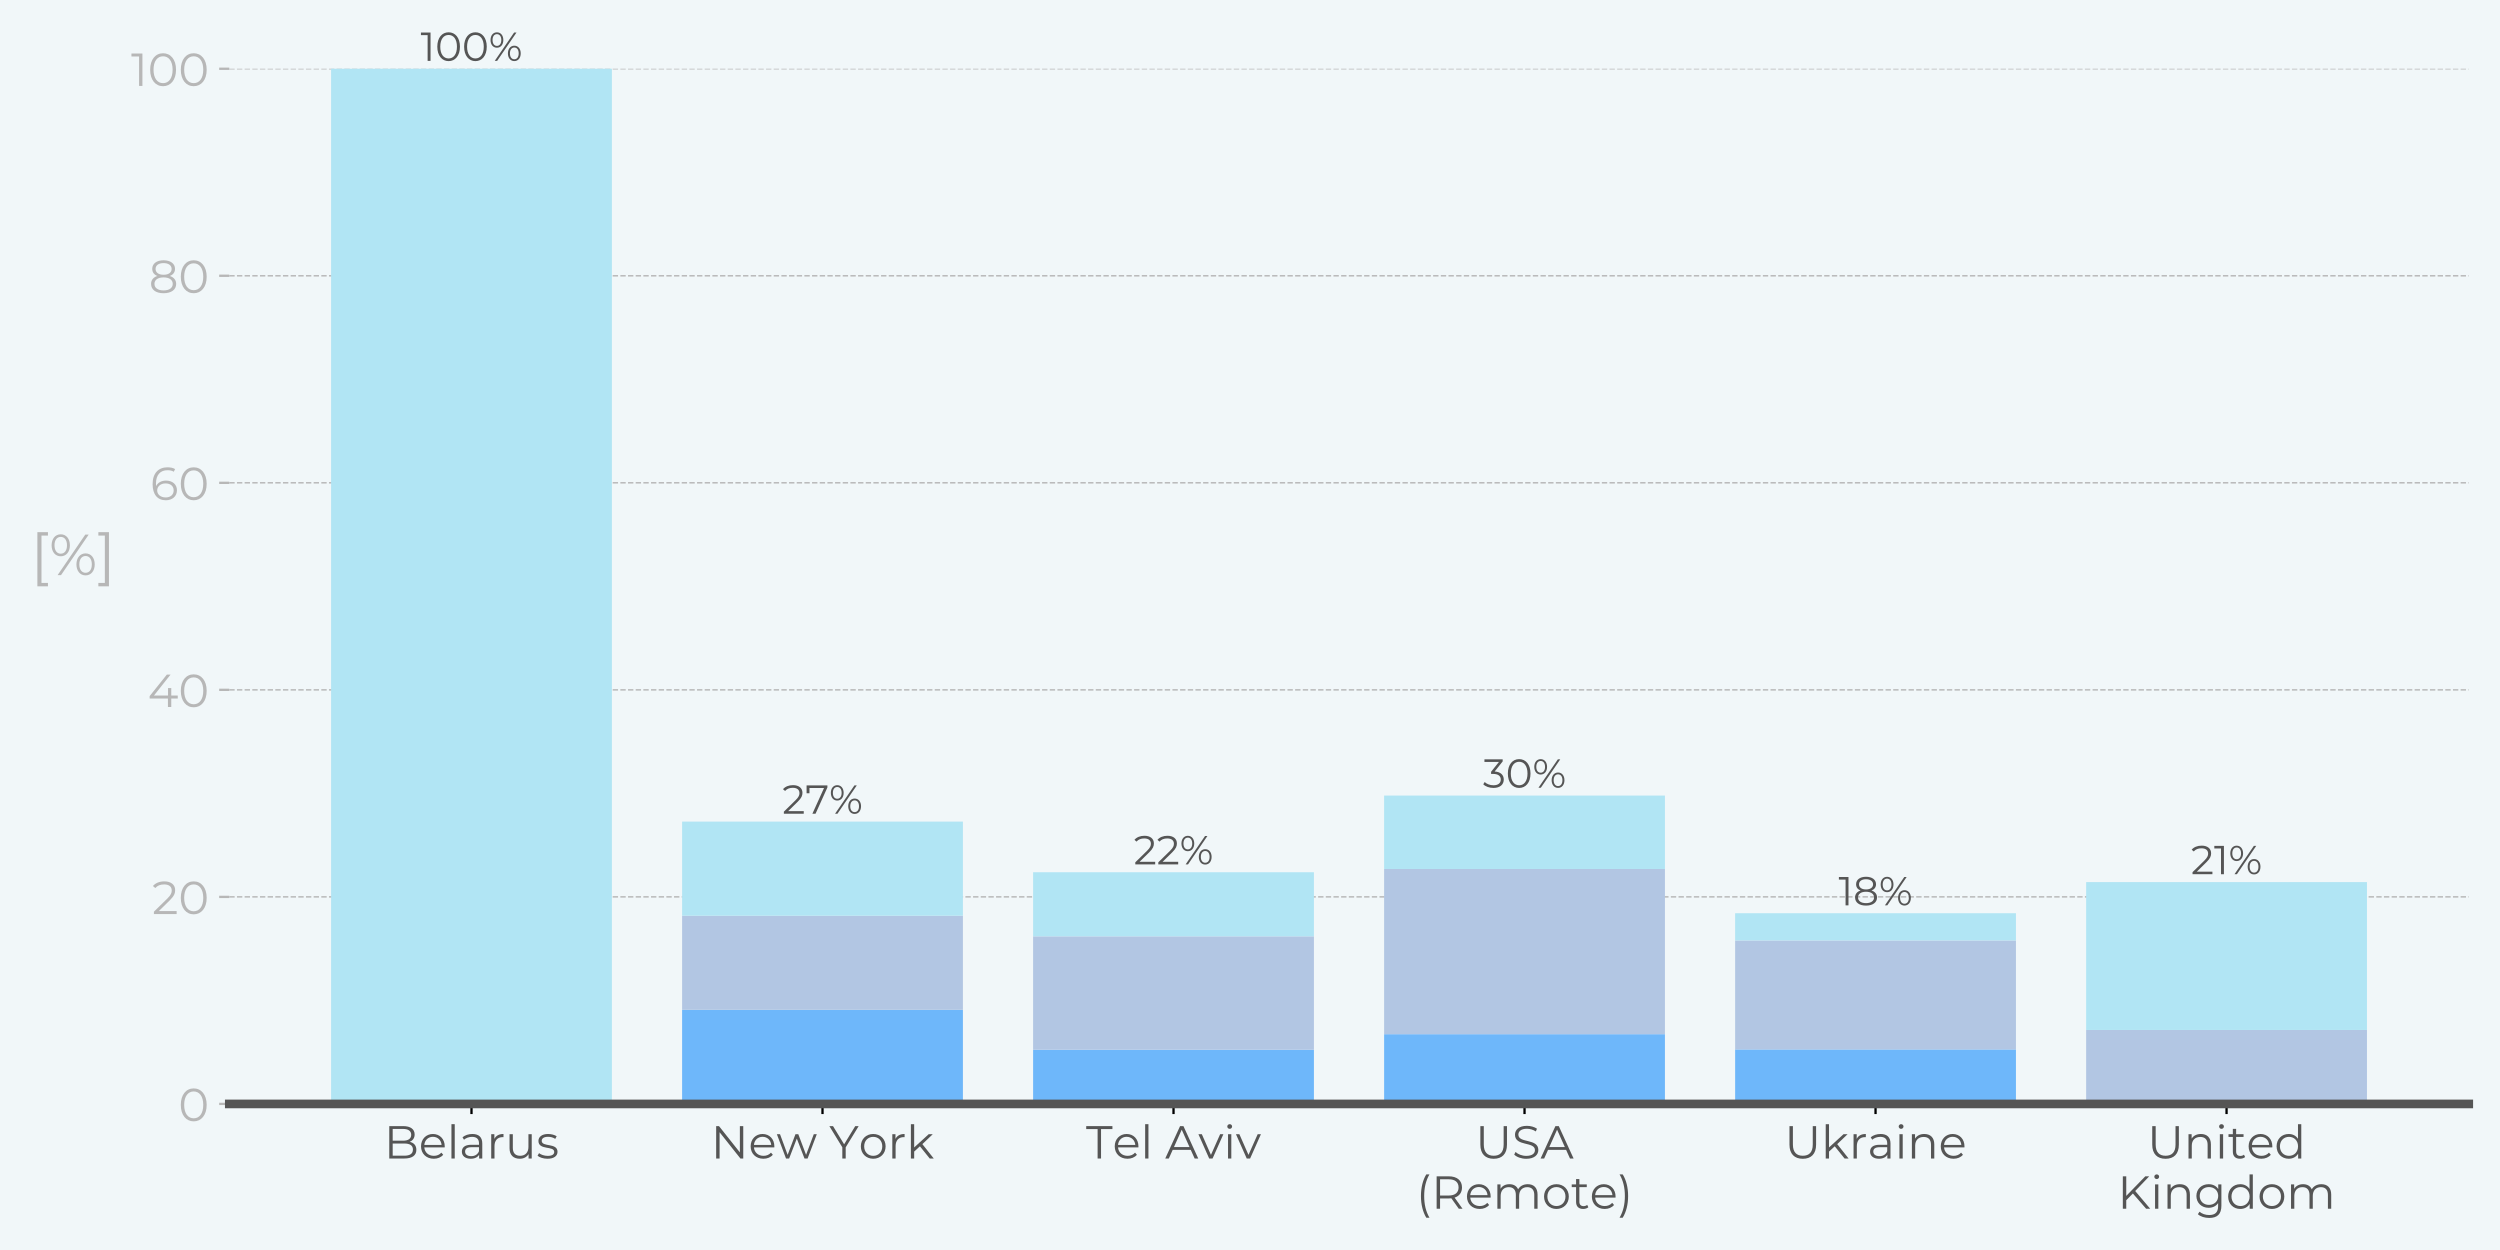
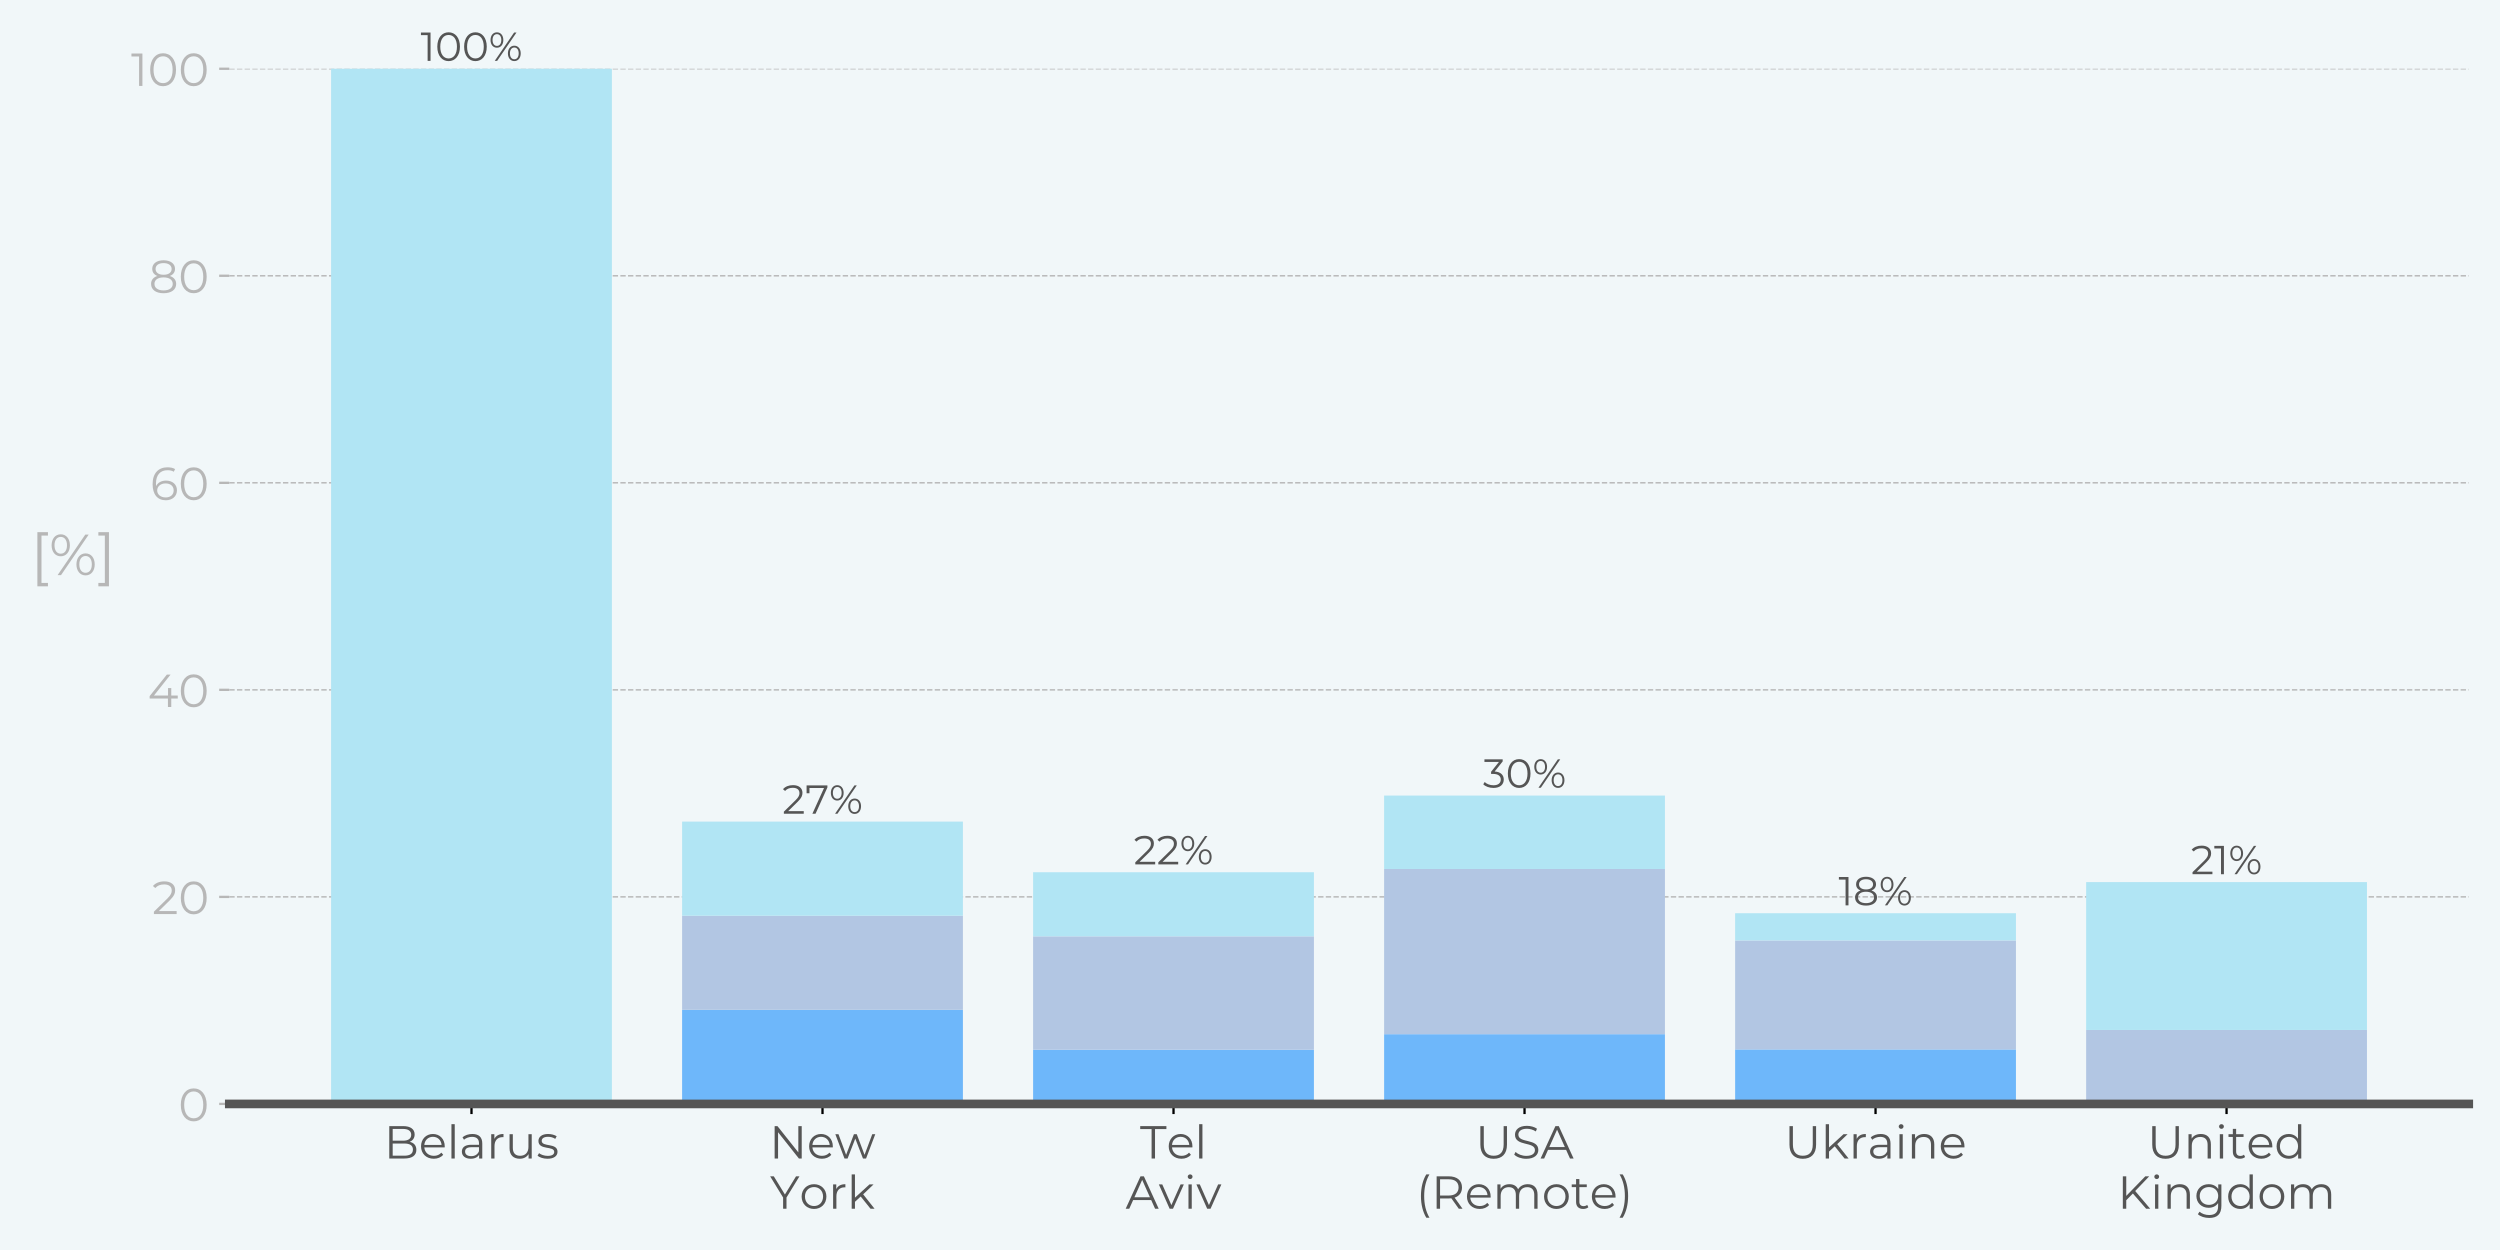
<svg xmlns="http://www.w3.org/2000/svg" xmlns:xlink="http://www.w3.org/1999/xlink" width="864pt" height="432pt" viewBox="0 0 864 432" version="1.1">
  <defs>
    <style type="text/css">*{stroke-linejoin: round; stroke-linecap: butt}</style>
  </defs>
  <g id="figure_1">
    <g id="patch_1">
      <path d="M 0 432  L 864 432  L 864 0  L 0 0  z " style="fill: #f1f7f9" />
    </g>
    <g id="axes_1">
      <g id="patch_2">
        <path d="M 79.245 381.512  L 853.2 381.512  L 853.2 23.76  L 79.245 23.76  z " style="fill: #f1f7f9" />
      </g>
      <g id="matplotlib.axis_1">
        <g id="xtick_1">
          <g id="line2d_1">
            <defs>
-               <path id="m0b462293a5" d="M 0 0  L 0 3.5  " style="stroke: #000000; stroke-width: 0.8" />
+               <path id="m96d4665fe5" d="M 0 0  L 0 3.5  " style="stroke: #000000; stroke-width: 0.8" />
            </defs>
            <g>
-               <use xlink:href="#m0b462293a5" x="162.949" y="381.512" style="stroke: #000000; stroke-width: 0.8" />
+               <use xlink:href="#m96d4665fe5" x="162.949" y="381.512" style="stroke: #000000; stroke-width: 0.8" />
            </g>
          </g>
          <g id="text_1">
            <g style="fill: #555555" transform="translate(132.7073 400.3845)scale(0.16 -0.16)">
              <defs>
                <path id="Montserrat-Regular-42" d="M 3552 2310  C 3962 2477 4237 2816 4237 3328  C 4237 4058 3661 4480 2662 4480  L 730 4480  L 730 0  L 2790 0  C 3910 0 4474 435 4474 1197  C 4474 1805 4128 2182 3552 2310  z M 2630 4090  C 3347 4090 3763 3814 3763 3277  C 3763 2739 3347 2464 2630 2464  L 1203 2464  L 1203 4090  L 2630 4090  z M 2784 390  L 1203 390  L 1203 2074  L 2784 2074  C 3571 2074 4000 1818 4000 1235  C 4000 646 3571 390 2784 390  z " transform="scale(0.015625)" />
                <path id="Montserrat-Regular-65" d="M 3571 1683  C 3571 2694 2886 3392 1939 3392  C 992 3392 294 2682 294 1683  C 294 685 1011 -32 2061 -32  C 2592 -32 3059 160 3360 518  L 3104 813  C 2848 518 2483 371 2074 371  C 1338 371 800 838 749 1542  L 3565 1542  C 3565 1594 3571 1645 3571 1683  z M 1939 3002  C 2598 3002 3078 2541 3136 1882  L 749 1882  C 806 2541 1286 3002 1939 3002  z " transform="scale(0.015625)" />
                <path id="Montserrat-Regular-6c" d="M 634 0  L 1088 0  L 1088 4749  L 634 4749  L 634 0  z " transform="scale(0.015625)" />
                <path id="Montserrat-Regular-61" d="M 1811 3392  C 1280 3392 781 3226 442 2938  L 646 2598  C 922 2842 1331 2995 1766 2995  C 2394 2995 2720 2682 2720 2106  L 2720 1901  L 1651 1901  C 685 1901 352 1466 352 947  C 352 365 819 -32 1581 -32  C 2138 -32 2534 179 2739 525  L 2739 0  L 3174 0  L 3174 2086  C 3174 2957 2682 3392 1811 3392  z M 1651 326  C 1114 326 800 570 800 960  C 800 1306 1011 1562 1664 1562  L 2720 1562  L 2720 1011  C 2541 570 2163 326 1651 326  z " transform="scale(0.015625)" />
                <path id="Montserrat-Regular-72" d="M 1069 2707  L 1069 3366  L 634 3366  L 634 0  L 1088 0  L 1088 1715  C 1088 2509 1517 2957 2221 2957  C 2253 2957 2291 2950 2330 2950  L 2330 3392  C 1709 3392 1280 3155 1069 2707  z " transform="scale(0.015625)" />
                <path id="Montserrat-Regular-75" d="M 3213 3366  L 3213 1600  C 3213 832 2771 378 2067 378  C 1427 378 1056 742 1056 1459  L 1056 3366  L 602 3366  L 602 1414  C 602 448 1165 -32 2022 -32  C 2560 -32 2995 205 3232 614  L 3232 0  L 3667 0  L 3667 3366  L 3213 3366  z " transform="scale(0.015625)" />
                <path id="Montserrat-Regular-73" d="M 1536 -32  C 2413 -32 2925 346 2925 928  C 2925 2221 742 1536 742 2445  C 742 2765 1011 3002 1619 3002  C 1965 3002 2317 2918 2611 2714  L 2810 3078  C 2528 3270 2054 3392 1619 3392  C 762 3392 288 2982 288 2432  C 288 1101 2470 1792 2470 915  C 2470 582 2208 365 1568 365  C 1094 365 640 531 371 742  L 166 384  C 442 147 979 -32 1536 -32  z " transform="scale(0.015625)" />
              </defs>
              <use xlink:href="#Montserrat-Regular-42" />
              <use xlink:href="#Montserrat-Regular-65" x="75.4" />
              <use xlink:href="#Montserrat-Regular-6c" x="135.8" />
              <use xlink:href="#Montserrat-Regular-61" x="162.7" />
              <use xlink:href="#Montserrat-Regular-72" x="221.7" />
              <use xlink:href="#Montserrat-Regular-75" x="261.8" />
              <use xlink:href="#Montserrat-Regular-73" x="329.1" />
            </g>
          </g>
        </g>
        <g id="xtick_2">
          <g id="line2d_2">
            <g>
-               <use xlink:href="#m0b462293a5" x="284.258" y="381.512" style="stroke: #000000; stroke-width: 0.8" />
+               <use xlink:href="#m96d4665fe5" x="284.258" y="381.512" style="stroke: #000000; stroke-width: 0.8" />
            </g>
          </g>
          <g id="text_2">
-             <g style="fill: #555555" transform="translate(245.6819 400.3845)scale(0.16 -0.16)">
+             <g style="fill: #555555" transform="translate(265.8894 400.3845)scale(0.16 -0.16)">
              <defs>
                <path id="Montserrat-Regular-4e" d="M 4006 4480  L 4006 845  L 1120 4480  L 730 4480  L 730 0  L 1203 0  L 1203 3635  L 4083 0  L 4474 0  L 4474 4480  L 4006 4480  z " transform="scale(0.015625)" />
                <path id="Montserrat-Regular-77" d="M 5158 3366  L 4090 506  L 3014 3366  L 2624 3366  L 1542 506  L 486 3366  L 51 3366  L 1318 0  L 1747 0  L 2810 2758  L 3872 0  L 4301 0  L 5574 3366  L 5158 3366  z " transform="scale(0.015625)" />
-                 <path id="Montserrat-Regular-20" transform="scale(0.015625)" />
+               </defs>
+               <use xlink:href="#Montserrat-Regular-4e" />
+               <use xlink:href="#Montserrat-Regular-65" x="81.3" />
+               <use xlink:href="#Montserrat-Regular-77" x="141.7" />
+             </g>
+             <g style="fill: #555555" transform="translate(266.1469 417.7365)scale(0.16 -0.16)">
+               <defs>
                <path id="Montserrat-Regular-59" d="M 4058 4480  L 3584 4480  L 2048 1965  L 512 4480  L 6 4480  L 1798 1549  L 1798 0  L 2266 0  L 2266 1549  L 4058 4480  z " transform="scale(0.015625)" />
                <path id="Montserrat-Regular-6f" d="M 2010 -32  C 2995 -32 3718 685 3718 1683  C 3718 2682 2995 3392 2010 3392  C 1024 3392 294 2682 294 1683  C 294 685 1024 -32 2010 -32  z M 2010 371  C 1293 371 755 896 755 1683  C 755 2470 1293 2995 2010 2995  C 2726 2995 3258 2470 3258 1683  C 3258 896 2726 371 2010 371  z " transform="scale(0.015625)" />
                <path id="Montserrat-Regular-6b" d="M 3238 0  L 3795 0  L 2221 1990  L 3661 3366  L 3098 3366  L 1088 1530  L 1088 4749  L 634 4749  L 634 0  L 1088 0  L 1088 960  L 1882 1690  L 3238 0  z " transform="scale(0.015625)" />
              </defs>
-               <use xlink:href="#Montserrat-Regular-4e" />
-               <use xlink:href="#Montserrat-Regular-65" x="81.3" />
-               <use xlink:href="#Montserrat-Regular-77" x="141.7" />
-               <use xlink:href="#Montserrat-Regular-20" x="229.6" />
-               <use xlink:href="#Montserrat-Regular-59" x="255.8" />
-               <use xlink:href="#Montserrat-Regular-6f" x="319.3" />
-               <use xlink:href="#Montserrat-Regular-72" x="382" />
-               <use xlink:href="#Montserrat-Regular-6b" x="422.1" />
+               <use xlink:href="#Montserrat-Regular-59" />
+               <use xlink:href="#Montserrat-Regular-6f" x="63.5" />
+               <use xlink:href="#Montserrat-Regular-72" x="126.2" />
+               <use xlink:href="#Montserrat-Regular-6b" x="166.3" />
            </g>
          </g>
        </g>
        <g id="xtick_3">
          <g id="line2d_3">
            <g>
-               <use xlink:href="#m0b462293a5" x="405.568" y="381.512" style="stroke: #000000; stroke-width: 0.8" />
+               <use xlink:href="#m96d4665fe5" x="405.568" y="381.512" style="stroke: #000000; stroke-width: 0.8" />
            </g>
          </g>
          <g id="text_3">
-             <g style="fill: #555555" transform="translate(375.3327 400.3845)scale(0.16 -0.16)">
+             <g style="fill: #555555" transform="translate(393.9902 400.3845)scale(0.16 -0.16)">
              <defs>
                <path id="Montserrat-Regular-54" d="M 1600 0  L 2074 0  L 2074 4070  L 3648 4070  L 3648 4480  L 26 4480  L 26 4070  L 1600 4070  L 1600 0  z " transform="scale(0.015625)" />
+               </defs>
+               <use xlink:href="#Montserrat-Regular-54" />
+               <use xlink:href="#Montserrat-Regular-65" x="57.4" />
+               <use xlink:href="#Montserrat-Regular-6c" x="117.8" />
+             </g>
+             <g style="fill: #555555" transform="translate(389.0065 417.7365)scale(0.16 -0.16)">
+               <defs>
                <path id="Montserrat-Regular-41" d="M 4077 0  L 4576 0  L 2528 4480  L 2061 4480  L 13 0  L 506 0  L 1043 1197  L 3539 1197  L 4077 0  z M 1216 1581  L 2291 3987  L 3366 1581  L 1216 1581  z " transform="scale(0.015625)" />
                <path id="Montserrat-Regular-76" d="M 3014 3366  L 1741 499  L 480 3366  L 6 3366  L 1498 0  L 1965 0  L 3462 3366  L 3014 3366  z " transform="scale(0.015625)" />
                <path id="Montserrat-Regular-69" d="M 864 4102  C 1056 4102 1197 4250 1197 4435  C 1197 4608 1050 4749 864 4749  C 678 4749 531 4602 531 4429  C 531 4250 678 4102 864 4102  z M 634 0  L 1088 0  L 1088 3366  L 634 3366  L 634 0  z " transform="scale(0.015625)" />
              </defs>
-               <use xlink:href="#Montserrat-Regular-54" />
-               <use xlink:href="#Montserrat-Regular-65" x="57.4" />
-               <use xlink:href="#Montserrat-Regular-6c" x="117.8" />
-               <use xlink:href="#Montserrat-Regular-20" x="144.7" />
-               <use xlink:href="#Montserrat-Regular-41" x="170.9" />
-               <use xlink:href="#Montserrat-Regular-76" x="242.6" />
-               <use xlink:href="#Montserrat-Regular-69" x="296.8" />
-               <use xlink:href="#Montserrat-Regular-76" x="323.7" />
+               <use xlink:href="#Montserrat-Regular-41" />
+               <use xlink:href="#Montserrat-Regular-76" x="71.7" />
+               <use xlink:href="#Montserrat-Regular-69" x="125.9" />
+               <use xlink:href="#Montserrat-Regular-76" x="152.8" />
            </g>
          </g>
        </g>
        <g id="xtick_4">
          <g id="line2d_4">
            <g>
-               <use xlink:href="#m0b462293a5" x="526.877" y="381.512" style="stroke: #000000; stroke-width: 0.8" />
+               <use xlink:href="#m96d4665fe5" x="526.877" y="381.512" style="stroke: #000000; stroke-width: 0.8" />
            </g>
          </g>
          <g id="text_4">
            <g style="fill: #555555" transform="translate(509.8848 400.3845)scale(0.16 -0.16)">
              <defs>
                <path id="Montserrat-Regular-55" d="M 2534 -38  C 3680 -38 4371 627 4371 1914  L 4371 4480  L 3910 4480  L 3910 1933  C 3910 870 3411 384 2534 384  C 1664 384 1165 870 1165 1933  L 1165 4480  L 691 4480  L 691 1914  C 691 627 1389 -38 2534 -38  z " transform="scale(0.015625)" />
                <path id="Montserrat-Regular-53" d="M 1965 -38  C 3110 -38 3635 525 3635 1184  C 3635 2816 877 2074 877 3302  C 877 3750 1242 4115 2061 4115  C 2458 4115 2906 3994 3290 3744  L 3450 4122  C 3091 4371 2566 4518 2061 4518  C 922 4518 410 3949 410 3290  C 410 1632 3168 2387 3168 1158  C 3168 717 2803 365 1965 365  C 1376 365 806 595 486 909  L 301 544  C 634 198 1293 -38 1965 -38  z " transform="scale(0.015625)" />
              </defs>
              <use xlink:href="#Montserrat-Regular-55" />
              <use xlink:href="#Montserrat-Regular-53" x="79.2" />
              <use xlink:href="#Montserrat-Regular-41" x="140.7" />
            </g>
            <g style="fill: #555555" transform="translate(489.4123 417.7365)scale(0.16 -0.16)">
              <defs>
                <path id="Montserrat-Regular-28" d="M 1408 -1242  L 1843 -1242  C 1338 -365 1114 614 1114 1754  C 1114 2893 1338 3872 1843 4749  L 1408 4749  C 934 3987 666 2931 666 1754  C 666 576 934 -467 1408 -1242  z " transform="scale(0.015625)" />
                <path id="Montserrat-Regular-52" d="M 4307 0  L 3213 1536  C 3866 1747 4237 2240 4237 2944  C 4237 3904 3546 4480 2406 4480  L 730 4480  L 730 0  L 1203 0  L 1203 1421  L 2406 1421  C 2534 1421 2650 1427 2765 1440  L 3789 0  L 4307 0  z M 2394 1824  L 1203 1824  L 1203 4070  L 2394 4070  C 3290 4070 3763 3661 3763 2944  C 3763 2240 3290 1824 2394 1824  z " transform="scale(0.015625)" />
                <path id="Montserrat-Regular-6d" d="M 4832 3392  C 4224 3392 3744 3117 3501 2682  C 3296 3155 2861 3392 2304 3392  C 1741 3392 1306 3155 1069 2752  L 1069 3366  L 634 3366  L 634 0  L 1088 0  L 1088 1766  C 1088 2534 1530 2982 2214 2982  C 2829 2982 3187 2618 3187 1907  L 3187 0  L 3642 0  L 3642 1766  C 3642 2534 4077 2982 4768 2982  C 5376 2982 5734 2618 5734 1907  L 5734 0  L 6189 0  L 6189 1952  C 6189 2918 5651 3392 4832 3392  z " transform="scale(0.015625)" />
                <path id="Montserrat-Regular-74" d="M 2246 531  C 2118 416 1933 358 1747 358  C 1370 358 1165 576 1165 973  L 1165 2982  L 2189 2982  L 2189 3366  L 1165 3366  L 1165 4102  L 710 4102  L 710 3366  L 109 3366  L 109 2982  L 710 2982  L 710 947  C 710 326 1062 -32 1696 -32  C 1958 -32 2227 45 2406 205  L 2246 531  z " transform="scale(0.015625)" />
                <path id="Montserrat-Regular-29" d="M 691 -1242  C 1171 -467 1440 576 1440 1754  C 1440 2931 1171 3987 691 4749  L 256 4749  C 768 3872 992 2893 992 1754  C 992 614 768 -365 256 -1242  L 691 -1242  z " transform="scale(0.015625)" />
              </defs>
              <use xlink:href="#Montserrat-Regular-28" />
              <use xlink:href="#Montserrat-Regular-52" x="32.9" />
              <use xlink:href="#Montserrat-Regular-65" x="105.2" />
              <use xlink:href="#Montserrat-Regular-6d" x="165.6" />
              <use xlink:href="#Montserrat-Regular-6f" x="271.7" />
              <use xlink:href="#Montserrat-Regular-74" x="334.4" />
              <use xlink:href="#Montserrat-Regular-65" x="375" />
              <use xlink:href="#Montserrat-Regular-29" x="435.4" />
            </g>
          </g>
        </g>
        <g id="xtick_5">
          <g id="line2d_5">
            <g>
-               <use xlink:href="#m0b462293a5" x="648.187" y="381.512" style="stroke: #000000; stroke-width: 0.8" />
+               <use xlink:href="#m96d4665fe5" x="648.187" y="381.512" style="stroke: #000000; stroke-width: 0.8" />
            </g>
          </g>
          <g id="text_5">
            <g style="fill: #555555" transform="translate(616.7143 400.3845)scale(0.16 -0.16)">
              <defs>
                <path id="Montserrat-Regular-6e" d="M 2349 3392  C 1766 3392 1312 3155 1069 2746  L 1069 3366  L 634 3366  L 634 0  L 1088 0  L 1088 1766  C 1088 2534 1542 2982 2266 2982  C 2906 2982 3277 2618 3277 1907  L 3277 0  L 3731 0  L 3731 1952  C 3731 2918 3168 3392 2349 3392  z " transform="scale(0.015625)" />
              </defs>
              <use xlink:href="#Montserrat-Regular-55" />
              <use xlink:href="#Montserrat-Regular-6b" x="79.2" />
              <use xlink:href="#Montserrat-Regular-72" x="139.3" />
              <use xlink:href="#Montserrat-Regular-61" x="179.4" />
              <use xlink:href="#Montserrat-Regular-69" x="238.4" />
              <use xlink:href="#Montserrat-Regular-6e" x="265.3" />
              <use xlink:href="#Montserrat-Regular-65" x="333" />
            </g>
          </g>
        </g>
        <g id="xtick_6">
          <g id="line2d_6">
            <g>
-               <use xlink:href="#m0b462293a5" x="769.496" y="381.512" style="stroke: #000000; stroke-width: 0.8" />
+               <use xlink:href="#m96d4665fe5" x="769.496" y="381.512" style="stroke: #000000; stroke-width: 0.8" />
            </g>
          </g>
          <g id="text_6">
            <g style="fill: #555555" transform="translate(742.0877 400.3845)scale(0.16 -0.16)">
              <defs>
                <path id="Montserrat-Regular-64" d="M 3251 4749  L 3251 2726  C 2970 3162 2509 3392 1971 3392  C 1011 3392 294 2701 294 1683  C 294 666 1011 -32 1971 -32  C 2528 -32 2995 211 3270 666  L 3270 0  L 3706 0  L 3706 4749  L 3251 4749  z M 2010 371  C 1293 371 755 896 755 1683  C 755 2470 1293 2995 2010 2995  C 2720 2995 3258 2470 3258 1683  C 3258 896 2720 371 2010 371  z " transform="scale(0.015625)" />
              </defs>
              <use xlink:href="#Montserrat-Regular-55" />
              <use xlink:href="#Montserrat-Regular-6e" x="79.2" />
              <use xlink:href="#Montserrat-Regular-69" x="146.9" />
              <use xlink:href="#Montserrat-Regular-74" x="173.8" />
              <use xlink:href="#Montserrat-Regular-65" x="214.4" />
              <use xlink:href="#Montserrat-Regular-64" x="274.8" />
            </g>
            <g style="fill: #555555" transform="translate(731.8252 417.7365)scale(0.16 -0.16)">
              <defs>
                <path id="Montserrat-Regular-4b" d="M 3949 0  L 4512 0  L 2438 2451  L 4378 4480  L 3834 4480  L 1203 1773  L 1203 4480  L 730 4480  L 730 0  L 1203 0  L 1203 1178  L 2118 2106  L 3949 0  z " transform="scale(0.015625)" />
                <path id="Montserrat-Regular-67" d="M 3315 3366  L 3315 2720  C 3034 3162 2547 3392 1984 3392  C 1024 3392 294 2733 294 1766  C 294 800 1024 128 1984 128  C 2534 128 3014 352 3296 781  L 3296 352  C 3296 -480 2906 -870 2054 -870  C 1536 -870 1050 -698 730 -410  L 499 -755  C 851 -1088 1453 -1274 2067 -1274  C 3181 -1274 3750 -749 3750 410  L 3750 3366  L 3315 3366  z M 2029 531  C 1286 531 755 1037 755 1766  C 755 2496 1286 2995 2029 2995  C 2771 2995 3309 2496 3309 1766  C 3309 1037 2771 531 2029 531  z " transform="scale(0.015625)" />
              </defs>
              <use xlink:href="#Montserrat-Regular-4b" />
              <use xlink:href="#Montserrat-Regular-69" x="71.1" />
              <use xlink:href="#Montserrat-Regular-6e" x="98" />
              <use xlink:href="#Montserrat-Regular-67" x="165.7" />
              <use xlink:href="#Montserrat-Regular-64" x="234.3" />
              <use xlink:href="#Montserrat-Regular-6f" x="302.1" />
              <use xlink:href="#Montserrat-Regular-6d" x="364.8" />
            </g>
          </g>
        </g>
      </g>
      <g id="matplotlib.axis_2">
        <g id="ytick_1">
          <g id="line2d_7">
-             <path d="M 79.245 381.512  L 853.2 381.512  " clip-path="url(#paa38d39419)" style="fill: none; stroke-dasharray: 1.85,0.8; stroke-dashoffset: 0; stroke: #b7b7b7; stroke-width: 0.5" />
+             <path d="M 79.245 381.512  L 853.2 381.512  " clip-path="url(#p8341f11323)" style="fill: none; stroke-dasharray: 1.85,0.8; stroke-dashoffset: 0; stroke: #b7b7b7; stroke-width: 0.5" />
          </g>
          <g id="line2d_8">
            <defs>
-               <path id="m7ce4973736" d="M 0 0  L -3.5 0  " style="stroke: #b7b7b7; stroke-width: 0.8" />
+               <path id="m7ba52d6a1d" d="M 0 0  L -3.5 0  " style="stroke: #b7b7b7; stroke-width: 0.8" />
            </defs>
            <g>
-               <use xlink:href="#m7ce4973736" x="79.245" y="381.512" style="fill: #b7b7b7; stroke: #b7b7b7; stroke-width: 0.8" />
+               <use xlink:href="#m7ba52d6a1d" x="79.245" y="381.512" style="fill: #b7b7b7; stroke: #b7b7b7; stroke-width: 0.8" />
            </g>
          </g>
          <g id="text_7">
            <g style="fill: #b7b7b7" transform="translate(61.6525 387.4482)scale(0.16 -0.16)">
              <defs>
                <path id="Montserrat-Regular-30" d="M 2118 -38  C 3155 -38 3910 813 3910 2240  C 3910 3667 3155 4518 2118 4518  C 1082 4518 333 3667 333 2240  C 333 813 1082 -38 2118 -38  z M 2118 384  C 1338 384 800 1043 800 2240  C 800 3437 1338 4096 2118 4096  C 2899 4096 3437 3437 3437 2240  C 3437 1043 2899 384 2118 384  z " transform="scale(0.015625)" />
              </defs>
              <use xlink:href="#Montserrat-Regular-30" />
            </g>
          </g>
        </g>
        <g id="ytick_2">
          <g id="line2d_9">
-             <path d="M 79.245 309.962  L 853.2 309.962  " clip-path="url(#paa38d39419)" style="fill: none; stroke-dasharray: 1.85,0.8; stroke-dashoffset: 0; stroke: #b7b7b7; stroke-width: 0.5" />
+             <path d="M 79.245 309.962  L 853.2 309.962  " clip-path="url(#p8341f11323)" style="fill: none; stroke-dasharray: 1.85,0.8; stroke-dashoffset: 0; stroke: #b7b7b7; stroke-width: 0.5" />
          </g>
          <g id="line2d_10">
            <g>
-               <use xlink:href="#m7ce4973736" x="79.245" y="309.962" style="fill: #b7b7b7; stroke: #b7b7b7; stroke-width: 0.8" />
+               <use xlink:href="#m7ba52d6a1d" x="79.245" y="309.962" style="fill: #b7b7b7; stroke: #b7b7b7; stroke-width: 0.8" />
            </g>
          </g>
          <g id="text_8">
            <g style="fill: #b7b7b7" transform="translate(52.565 315.8979)scale(0.16 -0.16)">
              <defs>
                <path id="Montserrat-Regular-32" d="M 928 410  L 2451 1907  C 3053 2496 3187 2880 3187 3309  C 3187 4058 2611 4518 1702 4518  C 1018 4518 461 4288 115 3878  L 442 3597  C 736 3936 1139 4096 1664 4096  C 2349 4096 2714 3776 2714 3258  C 2714 2950 2618 2650 2112 2150  L 250 326  L 250 0  L 3392 0  L 3392 410  L 928 410  z " transform="scale(0.015625)" />
              </defs>
              <use xlink:href="#Montserrat-Regular-32" />
              <use xlink:href="#Montserrat-Regular-30" x="56.8" />
            </g>
          </g>
        </g>
        <g id="ytick_3">
          <g id="line2d_11">
-             <path d="M 79.245 238.411  L 853.2 238.411  " clip-path="url(#paa38d39419)" style="fill: none; stroke-dasharray: 1.85,0.8; stroke-dashoffset: 0; stroke: #b7b7b7; stroke-width: 0.5" />
+             <path d="M 79.245 238.411  L 853.2 238.411  " clip-path="url(#p8341f11323)" style="fill: none; stroke-dasharray: 1.85,0.8; stroke-dashoffset: 0; stroke: #b7b7b7; stroke-width: 0.5" />
          </g>
          <g id="line2d_12">
            <g>
-               <use xlink:href="#m7ce4973736" x="79.245" y="238.411" style="fill: #b7b7b7; stroke: #b7b7b7; stroke-width: 0.8" />
+               <use xlink:href="#m7ba52d6a1d" x="79.245" y="238.411" style="fill: #b7b7b7; stroke: #b7b7b7; stroke-width: 0.8" />
            </g>
          </g>
          <g id="text_9">
            <g style="fill: #b7b7b7" transform="translate(51.0775 244.3475)scale(0.16 -0.16)">
              <defs>
                <path id="Montserrat-Regular-34" d="M 4141 1587  L 3245 1587  L 3245 2624  L 2797 2624  L 2797 1587  L 851 1587  L 3142 4480  L 2630 4480  L 256 1510  L 256 1178  L 2784 1178  L 2784 0  L 3245 0  L 3245 1178  L 4141 1178  L 4141 1587  z " transform="scale(0.015625)" />
              </defs>
              <use xlink:href="#Montserrat-Regular-34" />
              <use xlink:href="#Montserrat-Regular-30" x="66.1" />
            </g>
          </g>
        </g>
        <g id="ytick_4">
          <g id="line2d_13">
-             <path d="M 79.245 166.861  L 853.2 166.861  " clip-path="url(#paa38d39419)" style="fill: none; stroke-dasharray: 1.85,0.8; stroke-dashoffset: 0; stroke: #b7b7b7; stroke-width: 0.5" />
+             <path d="M 79.245 166.861  L 853.2 166.861  " clip-path="url(#p8341f11323)" style="fill: none; stroke-dasharray: 1.85,0.8; stroke-dashoffset: 0; stroke: #b7b7b7; stroke-width: 0.5" />
          </g>
          <g id="line2d_14">
            <g>
-               <use xlink:href="#m7ce4973736" x="79.245" y="166.861" style="fill: #b7b7b7; stroke: #b7b7b7; stroke-width: 0.8" />
+               <use xlink:href="#m7ba52d6a1d" x="79.245" y="166.861" style="fill: #b7b7b7; stroke: #b7b7b7; stroke-width: 0.8" />
            </g>
          </g>
          <g id="text_10">
            <g style="fill: #b7b7b7" transform="translate(51.9075 172.7971)scale(0.16 -0.16)">
              <defs>
                <path id="Montserrat-Regular-36" d="M 2189 2682  C 1568 2682 1043 2406 819 1914  C 806 2048 800 2176 800 2278  C 800 3494 1421 4115 2387 4115  C 2720 4115 3027 4058 3258 3904  L 3443 4275  C 3162 4448 2784 4518 2381 4518  C 1165 4518 333 3725 333 2202  C 333 787 979 -38 2170 -38  C 3040 -38 3699 499 3699 1338  C 3699 2157 3078 2682 2189 2682  z M 2150 352  C 1376 352 966 819 966 1312  C 966 1869 1434 2291 2118 2291  C 2810 2291 3245 1914 3245 1325  C 3245 730 2797 352 2150 352  z " transform="scale(0.015625)" />
              </defs>
              <use xlink:href="#Montserrat-Regular-36" />
              <use xlink:href="#Montserrat-Regular-30" x="60.9" />
            </g>
          </g>
        </g>
        <g id="ytick_5">
          <g id="line2d_15">
-             <path d="M 79.245 95.31  L 853.2 95.31  " clip-path="url(#paa38d39419)" style="fill: none; stroke-dasharray: 1.85,0.8; stroke-dashoffset: 0; stroke: #b7b7b7; stroke-width: 0.5" />
+             <path d="M 79.245 95.31  L 853.2 95.31  " clip-path="url(#p8341f11323)" style="fill: none; stroke-dasharray: 1.85,0.8; stroke-dashoffset: 0; stroke: #b7b7b7; stroke-width: 0.5" />
          </g>
          <g id="line2d_16">
            <g>
-               <use xlink:href="#m7ce4973736" x="79.245" y="95.31" style="fill: #b7b7b7; stroke: #b7b7b7; stroke-width: 0.8" />
+               <use xlink:href="#m7ba52d6a1d" x="79.245" y="95.31" style="fill: #b7b7b7; stroke: #b7b7b7; stroke-width: 0.8" />
            </g>
          </g>
          <g id="text_11">
            <g style="fill: #b7b7b7" transform="translate(51.445 101.2467)scale(0.16 -0.16)">
              <defs>
                <path id="Montserrat-Regular-38" d="M 2899 2349  C 3360 2528 3616 2867 3616 3334  C 3616 4064 2982 4518 2035 4518  C 1088 4518 467 4064 467 3334  C 467 2867 717 2528 1171 2349  C 614 2163 307 1786 307 1248  C 307 454 960 -38 2035 -38  C 3104 -38 3776 454 3776 1248  C 3776 1779 3462 2163 2899 2349  z M 928 3322  C 928 3821 1357 4128 2035 4128  C 2707 4128 3149 3821 3149 3315  C 3149 2829 2733 2515 2035 2515  C 1338 2515 928 2829 928 3322  z M 2035 352  C 1242 352 774 698 774 1254  C 774 1805 1242 2150 2035 2150  C 2829 2150 3302 1805 3302 1254  C 3302 698 2829 352 2035 352  z " transform="scale(0.015625)" />
              </defs>
              <use xlink:href="#Montserrat-Regular-38" />
              <use xlink:href="#Montserrat-Regular-30" x="63.8" />
            </g>
          </g>
        </g>
        <g id="ytick_6">
          <g id="line2d_17">
-             <path d="M 79.245 23.76  L 853.2 23.76  " clip-path="url(#paa38d39419)" style="fill: none; stroke-dasharray: 1.85,0.8; stroke-dashoffset: 0; stroke: #b7b7b7; stroke-width: 0.5" />
+             <path d="M 79.245 23.76  L 853.2 23.76  " clip-path="url(#p8341f11323)" style="fill: none; stroke-dasharray: 1.85,0.8; stroke-dashoffset: 0; stroke: #b7b7b7; stroke-width: 0.5" />
          </g>
          <g id="line2d_18">
            <g>
-               <use xlink:href="#m7ce4973736" x="79.245" y="23.76" style="fill: #b7b7b7; stroke: #b7b7b7; stroke-width: 0.8" />
+               <use xlink:href="#m7ba52d6a1d" x="79.245" y="23.76" style="fill: #b7b7b7; stroke: #b7b7b7; stroke-width: 0.8" />
            </g>
          </g>
          <g id="text_12">
            <g style="fill: #b7b7b7" transform="translate(45.285 29.69625)scale(0.16 -0.16)">
              <defs>
                <path id="Montserrat-Regular-31" d="M 58 4480  L 58 4070  L 1114 4070  L 1114 0  L 1574 0  L 1574 4480  L 58 4480  z " transform="scale(0.015625)" />
              </defs>
              <use xlink:href="#Montserrat-Regular-31" />
              <use xlink:href="#Montserrat-Regular-30" x="36.1" />
              <use xlink:href="#Montserrat-Regular-30" x="102.3" />
            </g>
          </g>
        </g>
        <g id="text_13">
          <g style="fill: #b7b7b7" transform="translate(10.635 198.7548)scale(0.2 -0.2)">
            <defs>
              <path id="Montserrat-Regular-5b" d="M 730 -1242  L 1901 -1242  L 1901 -864  L 1184 -864  L 1184 4371  L 1901 4371  L 1901 4749  L 730 4749  L 730 -1242  z " transform="scale(0.015625)" />
              <path id="Montserrat-Regular-25" d="M 1280 2080  C 1875 2080 2291 2560 2291 3296  C 2291 4032 1875 4512 1280 4512  C 678 4512 269 4026 269 3296  C 269 2566 678 2080 1280 2080  z M 934 0  L 1312 0  L 4371 4480  L 3994 4480  L 934 0  z M 1280 2368  C 858 2368 589 2720 589 3296  C 589 3872 858 4224 1280 4224  C 1696 4224 1971 3878 1971 3296  C 1971 2714 1696 2368 1280 2368  z M 4026 -32  C 4627 -32 5037 454 5037 1184  C 5037 1914 4627 2400 4026 2400  C 3430 2400 3014 1914 3014 1184  C 3014 454 3430 -32 4026 -32  z M 4026 256  C 3610 256 3334 602 3334 1184  C 3334 1766 3610 2112 4026 2112  C 4448 2112 4717 1760 4717 1184  C 4717 608 4448 256 4026 256  z " transform="scale(0.015625)" />
              <path id="Montserrat-Regular-5d" d="M 1306 -1242  L 1306 4749  L 134 4749  L 134 4371  L 851 4371  L 851 -864  L 134 -864  L 134 -1242  L 1306 -1242  z " transform="scale(0.015625)" />
            </defs>
            <use xlink:href="#Montserrat-Regular-5b" />
            <use xlink:href="#Montserrat-Regular-25" x="31.8" />
            <use xlink:href="#Montserrat-Regular-5d" x="114.7" />
          </g>
        </g>
      </g>
      <g id="patch_3">
-         <path d="M 114.425 381.512  L 211.472 381.512  L 211.472 381.512  L 114.425 381.512  z " clip-path="url(#paa38d39419)" style="fill: #6eb7fa" />
+         <path d="M 114.425 381.512  L 211.472 381.512  L 211.472 381.512  L 114.425 381.512  z " clip-path="url(#p8341f11323)" style="fill: #6eb7fa" />
      </g>
      <g id="patch_4">
-         <path d="M 235.734 381.512  L 332.782 381.512  L 332.782 348.989  L 235.734 348.989  z " clip-path="url(#paa38d39419)" style="fill: #6eb7fa" />
+         <path d="M 235.734 381.512  L 332.782 381.512  L 332.782 348.989  L 235.734 348.989  z " clip-path="url(#p8341f11323)" style="fill: #6eb7fa" />
      </g>
      <g id="patch_5">
-         <path d="M 357.044 381.512  L 454.092 381.512  L 454.092 362.773  L 357.044 362.773  z " clip-path="url(#paa38d39419)" style="fill: #6eb7fa" />
+         <path d="M 357.044 381.512  L 454.092 381.512  L 454.092 362.773  L 357.044 362.773  z " clip-path="url(#p8341f11323)" style="fill: #6eb7fa" />
      </g>
      <g id="patch_6">
-         <path d="M 478.353 381.512  L 575.401 381.512  L 575.401 357.408  L 478.353 357.408  z " clip-path="url(#paa38d39419)" style="fill: #6eb7fa" />
+         <path d="M 478.353 381.512  L 575.401 381.512  L 575.401 357.408  L 478.353 357.408  z " clip-path="url(#p8341f11323)" style="fill: #6eb7fa" />
      </g>
      <g id="patch_7">
-         <path d="M 599.663 381.512  L 696.711 381.512  L 696.711 362.683  L 599.663 362.683  z " clip-path="url(#paa38d39419)" style="fill: #6eb7fa" />
+         <path d="M 599.663 381.512  L 696.711 381.512  L 696.711 362.683  L 599.663 362.683  z " clip-path="url(#p8341f11323)" style="fill: #6eb7fa" />
      </g>
      <g id="patch_8">
-         <path d="M 720.973 381.512  L 818.02 381.512  L 818.02 381.512  L 720.973 381.512  z " clip-path="url(#paa38d39419)" style="fill: #6eb7fa" />
+         <path d="M 720.973 381.512  L 818.02 381.512  L 818.02 381.512  L 720.973 381.512  z " clip-path="url(#p8341f11323)" style="fill: #6eb7fa" />
      </g>
      <g id="patch_9">
-         <path d="M 114.425 381.512  L 211.472 381.512  L 211.472 381.512  L 114.425 381.512  z " clip-path="url(#paa38d39419)" style="fill: #b2c6e3" />
+         <path d="M 114.425 381.512  L 211.472 381.512  L 211.472 381.512  L 114.425 381.512  z " clip-path="url(#p8341f11323)" style="fill: #b2c6e3" />
      </g>
      <g id="patch_10">
-         <path d="M 235.734 348.989  L 332.782 348.989  L 332.782 316.466  L 235.734 316.466  z " clip-path="url(#paa38d39419)" style="fill: #b2c6e3" />
+         <path d="M 235.734 348.989  L 332.782 348.989  L 332.782 316.466  L 235.734 316.466  z " clip-path="url(#p8341f11323)" style="fill: #b2c6e3" />
      </g>
      <g id="patch_11">
-         <path d="M 357.044 362.773  L 454.092 362.773  L 454.092 323.59  L 357.044 323.59  z " clip-path="url(#paa38d39419)" style="fill: #b2c6e3" />
+         <path d="M 357.044 362.773  L 454.092 362.773  L 454.092 323.59  L 357.044 323.59  z " clip-path="url(#p8341f11323)" style="fill: #b2c6e3" />
      </g>
      <g id="patch_12">
-         <path d="M 478.353 357.408  L 575.401 357.408  L 575.401 300.32  L 478.353 300.32  z " clip-path="url(#paa38d39419)" style="fill: #b2c6e3" />
+         <path d="M 478.353 357.408  L 575.401 357.408  L 575.401 300.32  L 478.353 300.32  z " clip-path="url(#p8341f11323)" style="fill: #b2c6e3" />
      </g>
      <g id="patch_13">
-         <path d="M 599.663 362.683  L 696.711 362.683  L 696.711 325.025  L 599.663 325.025  z " clip-path="url(#paa38d39419)" style="fill: #b2c6e3" />
+         <path d="M 599.663 362.683  L 696.711 362.683  L 696.711 325.025  L 599.663 325.025  z " clip-path="url(#p8341f11323)" style="fill: #b2c6e3" />
      </g>
      <g id="patch_14">
-         <path d="M 720.973 381.512  L 818.02 381.512  L 818.02 355.958  L 720.973 355.958  z " clip-path="url(#paa38d39419)" style="fill: #b2c6e3" />
+         <path d="M 720.973 381.512  L 818.02 381.512  L 818.02 355.958  L 720.973 355.958  z " clip-path="url(#p8341f11323)" style="fill: #b2c6e3" />
      </g>
      <g id="patch_15">
-         <path d="M 114.425 381.512  L 211.472 381.512  L 211.472 23.76  L 114.425 23.76  z " clip-path="url(#paa38d39419)" style="fill: #b1e5f4" />
+         <path d="M 114.425 381.512  L 211.472 381.512  L 211.472 23.76  L 114.425 23.76  z " clip-path="url(#p8341f11323)" style="fill: #b1e5f4" />
      </g>
      <g id="patch_16">
-         <path d="M 235.734 316.466  L 332.782 316.466  L 332.782 283.943  L 235.734 283.943  z " clip-path="url(#paa38d39419)" style="fill: #b1e5f4" />
+         <path d="M 235.734 316.466  L 332.782 316.466  L 332.782 283.943  L 235.734 283.943  z " clip-path="url(#p8341f11323)" style="fill: #b1e5f4" />
      </g>
      <g id="patch_17">
-         <path d="M 357.044 323.59  L 454.092 323.59  L 454.092 301.444  L 357.044 301.444  z " clip-path="url(#paa38d39419)" style="fill: #b1e5f4" />
+         <path d="M 357.044 323.59  L 454.092 323.59  L 454.092 301.444  L 357.044 301.444  z " clip-path="url(#p8341f11323)" style="fill: #b1e5f4" />
      </g>
      <g id="patch_18">
-         <path d="M 478.353 300.32  L 575.401 300.32  L 575.401 274.948  L 478.353 274.948  z " clip-path="url(#paa38d39419)" style="fill: #b1e5f4" />
+         <path d="M 478.353 300.32  L 575.401 300.32  L 575.401 274.948  L 478.353 274.948  z " clip-path="url(#p8341f11323)" style="fill: #b1e5f4" />
      </g>
      <g id="patch_19">
-         <path d="M 599.663 325.025  L 696.711 325.025  L 696.711 315.61  L 599.663 315.61  z " clip-path="url(#paa38d39419)" style="fill: #b1e5f4" />
+         <path d="M 599.663 325.025  L 696.711 325.025  L 696.711 315.61  L 599.663 315.61  z " clip-path="url(#p8341f11323)" style="fill: #b1e5f4" />
      </g>
      <g id="patch_20">
-         <path d="M 720.973 355.958  L 818.02 355.958  L 818.02 304.851  L 720.973 304.851  z " clip-path="url(#paa38d39419)" style="fill: #b1e5f4" />
+         <path d="M 720.973 355.958  L 818.02 355.958  L 818.02 304.851  L 720.973 304.851  z " clip-path="url(#p8341f11323)" style="fill: #b1e5f4" />
      </g>
      <g id="text_14">
        <g style="fill: #555555" transform="translate(145.3502 21.04312)scale(0.14 -0.14)">
          <use xlink:href="#Montserrat-Regular-31" />
          <use xlink:href="#Montserrat-Regular-30" x="36.1" />
          <use xlink:href="#Montserrat-Regular-30" x="102.3" />
          <use xlink:href="#Montserrat-Regular-25" x="168.5" />
        </g>
      </g>
      <g id="text_15">
        <g style="fill: #555555" transform="translate(270.3555 281.2264)scale(0.14 -0.14)">
          <defs>
            <path id="Montserrat-Regular-37" d="M 205 4480  L 205 3232  L 659 3232  L 659 4070  L 2963 4070  L 1120 0  L 1619 0  L 3494 4154  L 3494 4480  L 205 4480  z " transform="scale(0.015625)" />
          </defs>
          <use xlink:href="#Montserrat-Regular-32" />
          <use xlink:href="#Montserrat-Regular-37" x="56.8" />
          <use xlink:href="#Montserrat-Regular-25" x="115.7" />
        </g>
      </g>
      <g id="text_16">
        <g style="fill: #555555" transform="translate(391.8127 298.7268)scale(0.14 -0.14)">
          <use xlink:href="#Montserrat-Regular-32" />
          <use xlink:href="#Montserrat-Regular-32" x="56.8" />
          <use xlink:href="#Montserrat-Regular-25" x="113.6" />
        </g>
      </g>
      <g id="text_17">
        <g style="fill: #555555" transform="translate(512.4912 272.2307)scale(0.14 -0.14)">
          <defs>
            <path id="Montserrat-Regular-33" d="M 1856 2560  L 3123 4154  L 3123 4480  L 243 4480  L 243 4070  L 2534 4070  L 1293 2515  L 1293 2176  L 1613 2176  C 2445 2176 2822 1824 2822 1286  C 2822 730 2413 384 1670 384  C 1088 384 570 602 282 902  L 58 538  C 403 186 1024 -38 1670 -38  C 2752 -38 3296 538 3296 1286  C 3296 2003 2816 2509 1856 2560  z " transform="scale(0.015625)" />
          </defs>
          <use xlink:href="#Montserrat-Regular-33" />
          <use xlink:href="#Montserrat-Regular-30" x="56.4" />
          <use xlink:href="#Montserrat-Regular-25" x="122.6" />
        </g>
      </g>
      <g id="text_18">
        <g style="fill: #555555" transform="translate(635.3911 312.8934)scale(0.14 -0.14)">
          <use xlink:href="#Montserrat-Regular-31" />
          <use xlink:href="#Montserrat-Regular-38" x="36.1" />
          <use xlink:href="#Montserrat-Regular-25" x="99.9" />
        </g>
      </g>
      <g id="text_19">
        <g style="fill: #555555" transform="translate(757.1906 302.134)scale(0.14 -0.14)">
          <use xlink:href="#Montserrat-Regular-32" />
          <use xlink:href="#Montserrat-Regular-31" x="56.8" />
          <use xlink:href="#Montserrat-Regular-25" x="92.9" />
        </g>
      </g>
      <g id="line2d_19">
        <path d="M 79.245 381.512  L 853.2 381.512  " style="fill: none; stroke: #555555; stroke-width: 3; stroke-linecap: square" />
      </g>
    </g>
  </g>
  <defs>
-     <clipPath id="paa38d39419">
+     <clipPath id="p8341f11323">
      <rect x="79.245" y="23.76" width="773.955" height="357.752" />
    </clipPath>
  </defs>
</svg>
